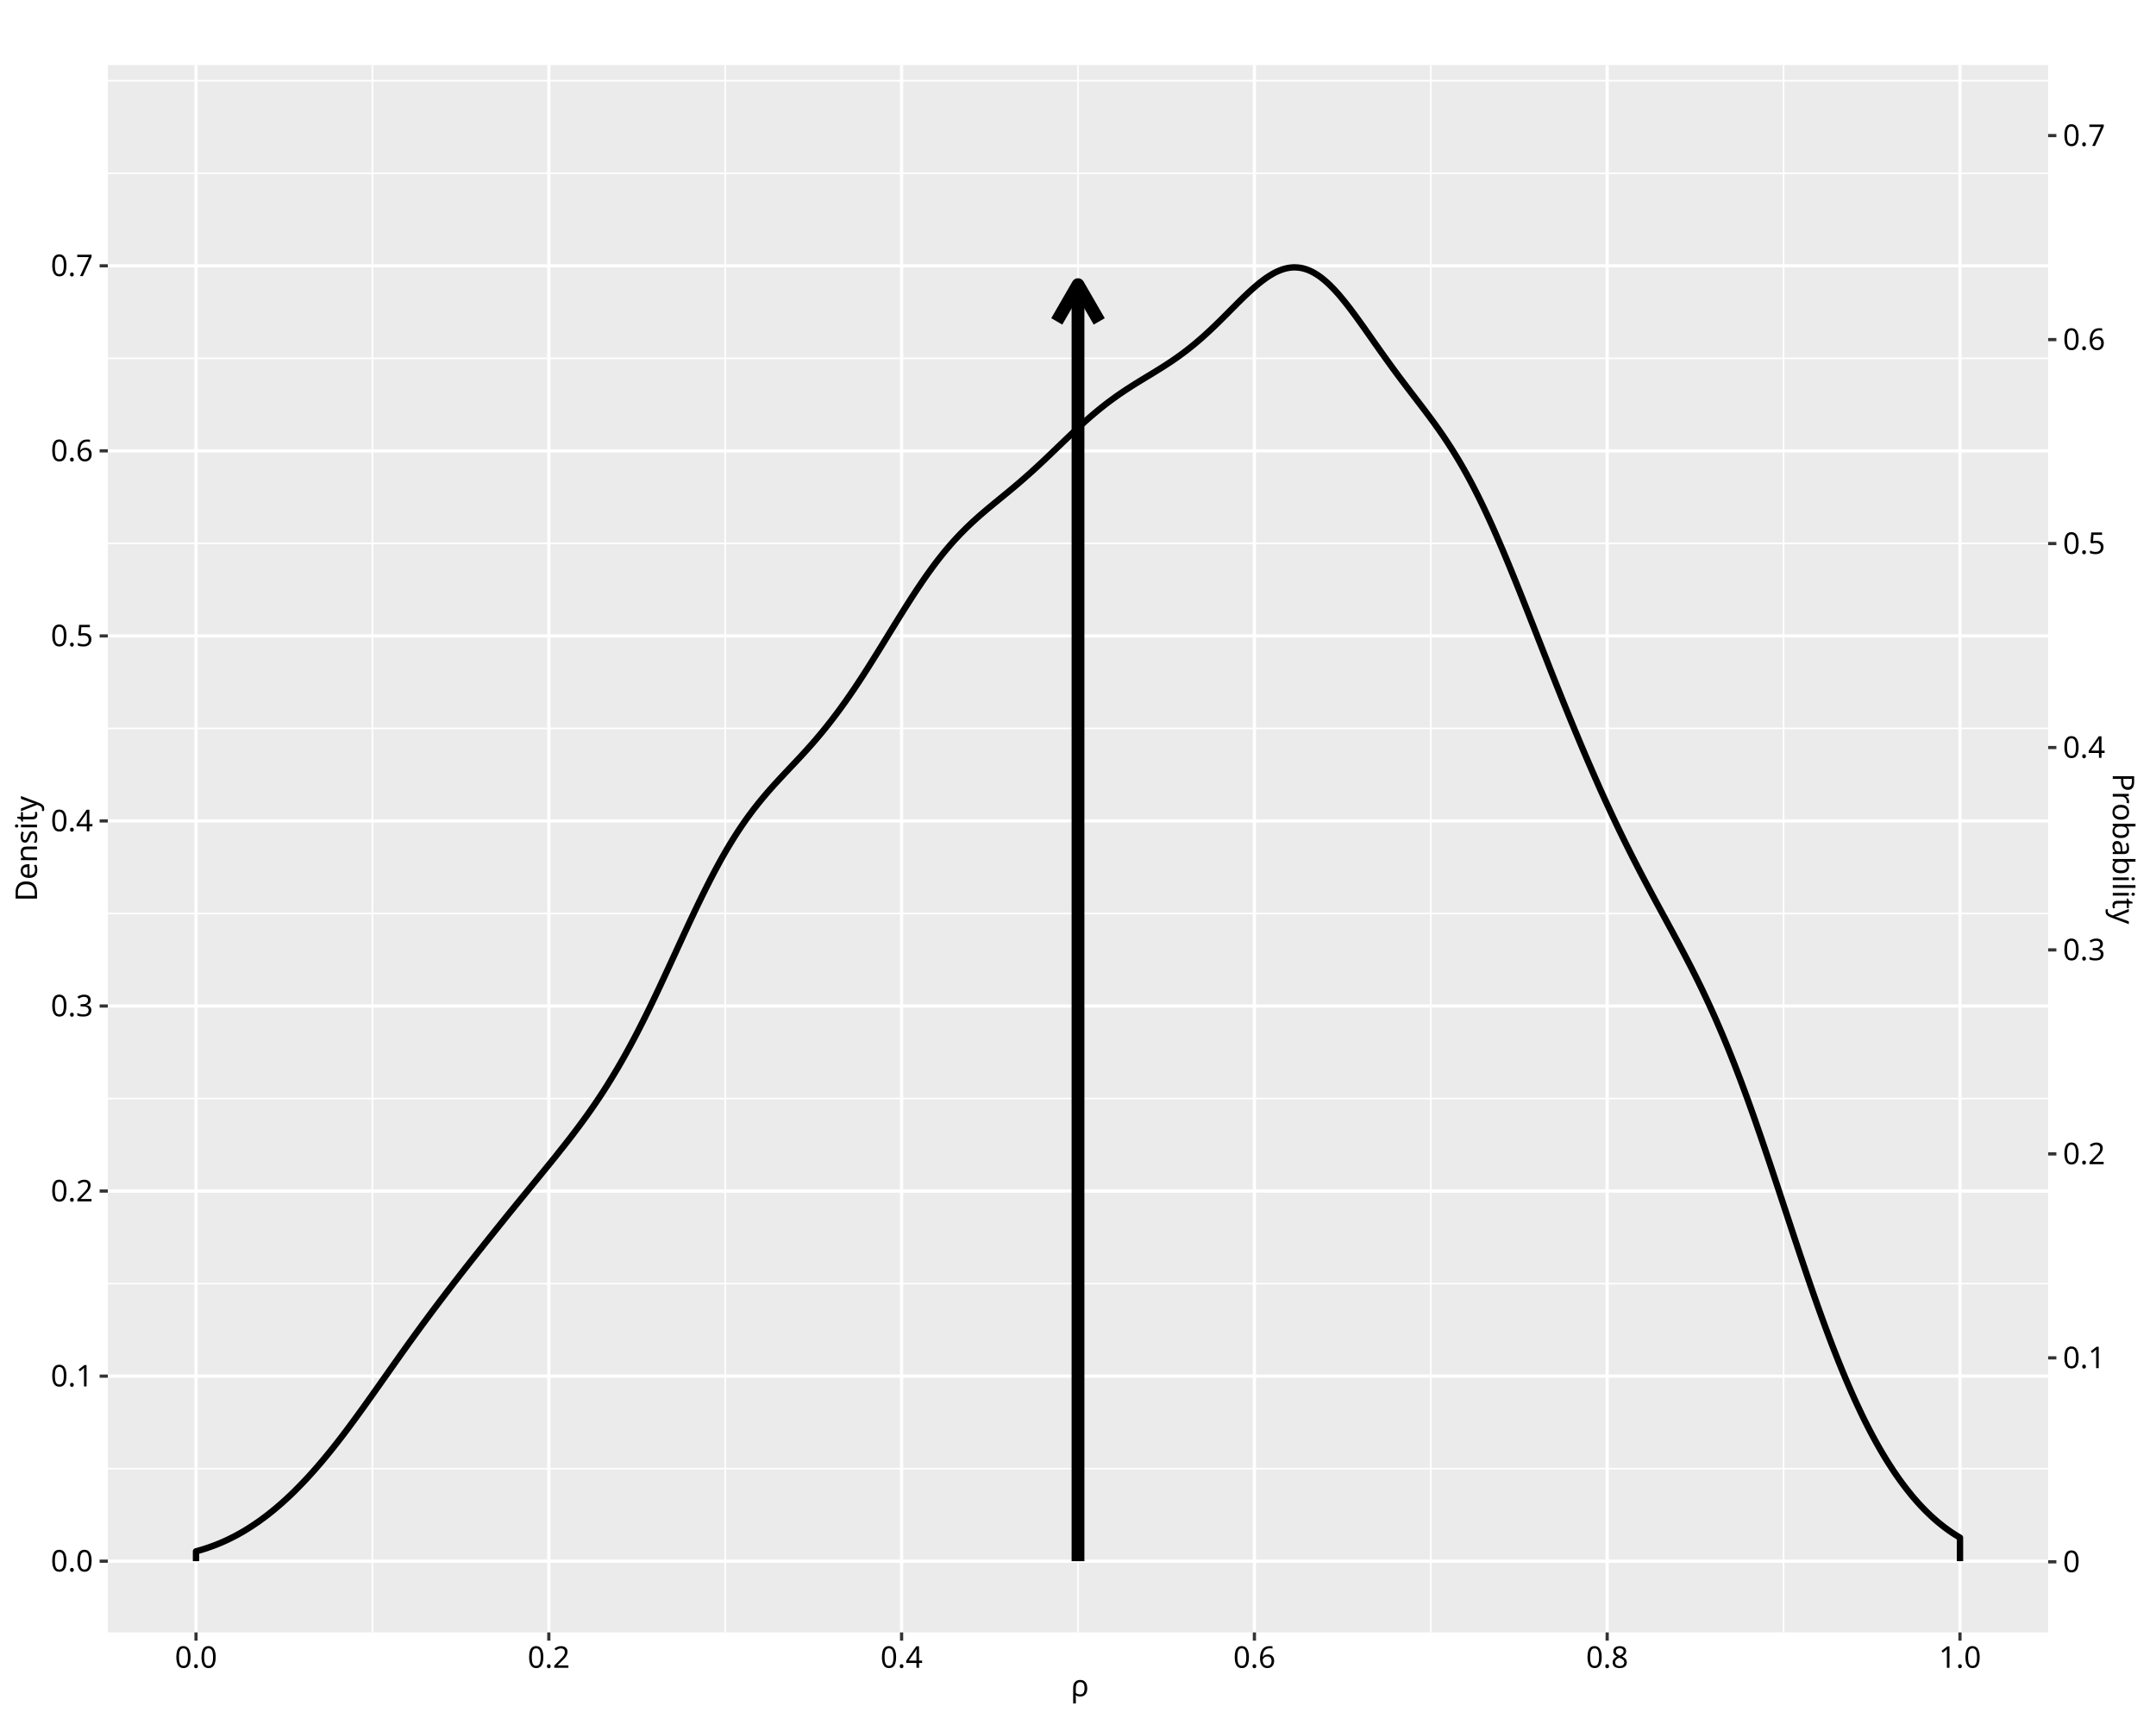
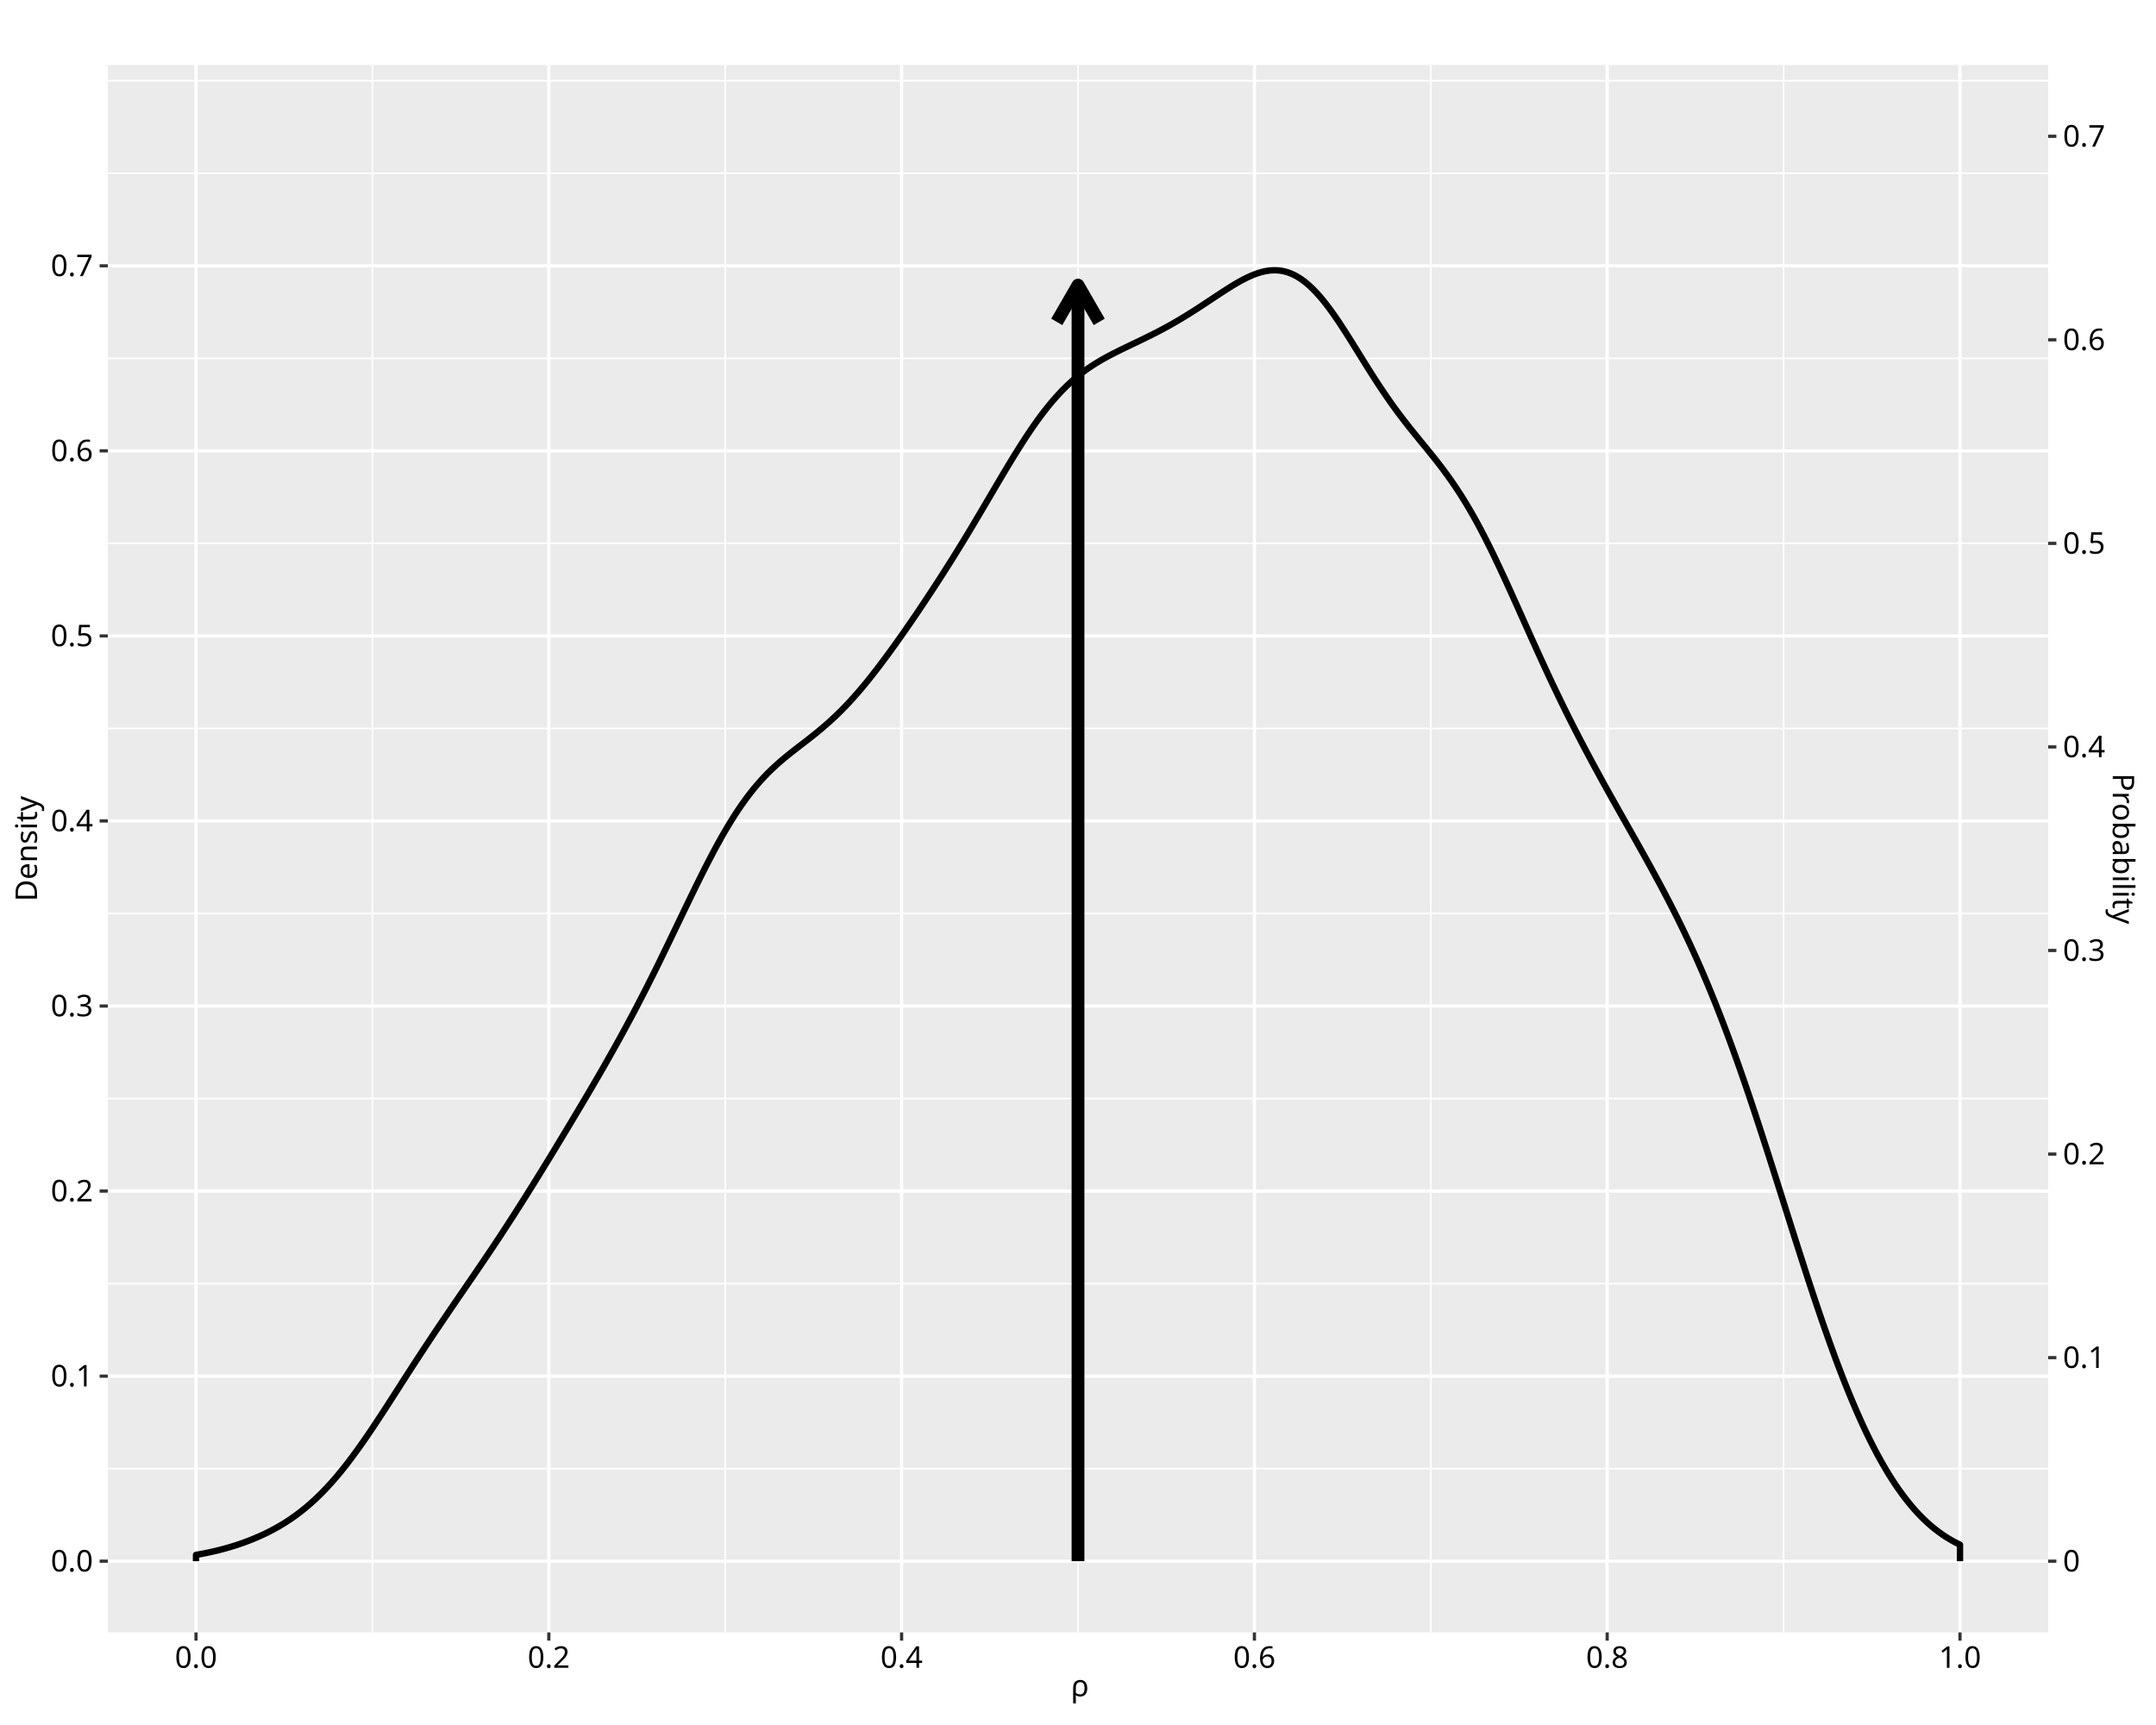
<svg xmlns="http://www.w3.org/2000/svg" class="svglite" data-engine-version="2.0" width="720.00pt" height="576.00pt" viewBox="0 0 720.00 576.00">
  <defs>
    <style type="text/css">
    .svglite line, .svglite polyline, .svglite polygon, .svglite path, .svglite rect, .svglite circle {
      fill: none;
      stroke: #000000;
      stroke-linecap: round;
      stroke-linejoin: round;
      stroke-miterlimit: 10.00;
    }
  </style>
  </defs>
  <rect width="100%" height="100%" style="stroke: none; fill: #FFFFFF;" />
  <defs>
    <clipPath id="cpMC4wMHw3MjAuMDB8MC4wMHw1NzYuMDA=">
      <rect x="0.00" y="0.00" width="720.00" height="576.00" />
    </clipPath>
  </defs>
  <g clip-path="url(#cpMC4wMHw3MjAuMDB8MC4wMHw1NzYuMDA=)">
    <rect x="0.00" y="0.00" width="720.00" height="576.00" style="stroke-width: 1.07; stroke: #FFFFFF; fill: #FFFFFF;" />
  </g>
  <defs>
    <clipPath id="cpMzYuMDF8NjgzLjk5fDIxLjcxfDU0NS4wOQ==">
      <rect x="36.01" y="21.71" width="647.98" height="523.38" />
    </clipPath>
  </defs>
  <g clip-path="url(#cpMzYuMDF8NjgzLjk5fDIxLjcxfDU0NS4wOQ==)">
    <rect x="36.01" y="21.71" width="647.98" height="523.38" style="stroke-width: 1.07; stroke: none; fill: #EBEBEB;" />
    <polyline points="36.01,490.40 683.99,490.40 " style="stroke-width: 0.53; stroke: #FFFFFF; stroke-linecap: butt;" />
    <polyline points="36.01,428.61 683.99,428.61 " style="stroke-width: 0.53; stroke: #FFFFFF; stroke-linecap: butt;" />
    <polyline points="36.01,366.82 683.99,366.82 " style="stroke-width: 0.53; stroke: #FFFFFF; stroke-linecap: butt;" />
    <polyline points="36.01,305.03 683.99,305.03 " style="stroke-width: 0.53; stroke: #FFFFFF; stroke-linecap: butt;" />
    <polyline points="36.01,243.23 683.99,243.23 " style="stroke-width: 0.53; stroke: #FFFFFF; stroke-linecap: butt;" />
    <polyline points="36.01,181.44 683.99,181.44 " style="stroke-width: 0.53; stroke: #FFFFFF; stroke-linecap: butt;" />
    <polyline points="36.01,119.65 683.99,119.65 " style="stroke-width: 0.53; stroke: #FFFFFF; stroke-linecap: butt;" />
    <polyline points="36.01,57.86 683.99,57.86 " style="stroke-width: 0.53; stroke: #FFFFFF; stroke-linecap: butt;" />
    <polyline points="36.01,26.96 683.99,26.96 " style="stroke-width: 0.53; stroke: #FFFFFF; stroke-linecap: butt;" />
    <polyline points="124.37,545.09 124.37,21.71 " style="stroke-width: 0.53; stroke: #FFFFFF; stroke-linecap: butt;" />
    <polyline points="242.19,545.09 242.19,21.71 " style="stroke-width: 0.53; stroke: #FFFFFF; stroke-linecap: butt;" />
    <polyline points="360.00,545.09 360.00,21.71 " style="stroke-width: 0.53; stroke: #FFFFFF; stroke-linecap: butt;" />
    <polyline points="477.81,545.09 477.81,21.71 " style="stroke-width: 0.53; stroke: #FFFFFF; stroke-linecap: butt;" />
    <polyline points="595.63,545.09 595.63,21.71 " style="stroke-width: 0.53; stroke: #FFFFFF; stroke-linecap: butt;" />
    <polyline points="36.01,521.30 683.99,521.30 " style="stroke-width: 1.07; stroke: #FFFFFF; stroke-linecap: butt;" />
    <polyline points="36.01,459.51 683.99,459.51 " style="stroke-width: 1.07; stroke: #FFFFFF; stroke-linecap: butt;" />
    <polyline points="36.01,397.71 683.99,397.71 " style="stroke-width: 1.07; stroke: #FFFFFF; stroke-linecap: butt;" />
    <polyline points="36.01,335.92 683.99,335.92 " style="stroke-width: 1.07; stroke: #FFFFFF; stroke-linecap: butt;" />
    <polyline points="36.01,274.13 683.99,274.13 " style="stroke-width: 1.07; stroke: #FFFFFF; stroke-linecap: butt;" />
    <polyline points="36.01,212.34 683.99,212.34 " style="stroke-width: 1.07; stroke: #FFFFFF; stroke-linecap: butt;" />
    <polyline points="36.01,150.55 683.99,150.55 " style="stroke-width: 1.07; stroke: #FFFFFF; stroke-linecap: butt;" />
    <polyline points="36.01,88.75 683.99,88.75 " style="stroke-width: 1.07; stroke: #FFFFFF; stroke-linecap: butt;" />
    <polyline points="65.46,545.09 65.46,21.71 " style="stroke-width: 1.07; stroke: #FFFFFF; stroke-linecap: butt;" />
    <polyline points="183.28,545.09 183.28,21.71 " style="stroke-width: 1.07; stroke: #FFFFFF; stroke-linecap: butt;" />
    <polyline points="301.09,545.09 301.09,21.71 " style="stroke-width: 1.07; stroke: #FFFFFF; stroke-linecap: butt;" />
    <polyline points="418.91,545.09 418.91,21.71 " style="stroke-width: 1.07; stroke: #FFFFFF; stroke-linecap: butt;" />
    <polyline points="536.72,545.09 536.72,21.71 " style="stroke-width: 1.07; stroke: #FFFFFF; stroke-linecap: butt;" />
    <polyline points="654.54,545.09 654.54,21.71 " style="stroke-width: 1.07; stroke: #FFFFFF; stroke-linecap: butt;" />
-     <polyline points="65.46,521.30 65.46,518.01 66.05,517.85 66.64,517.68 67.23,517.51 67.82,517.33 68.41,517.14 69.00,516.95 69.59,516.75 70.18,516.54 70.77,516.33 71.36,516.11 71.95,515.89 72.54,515.65 73.13,515.41 73.72,515.17 74.31,514.91 74.90,514.65 75.49,514.38 76.08,514.11 76.67,513.82 77.26,513.53 77.85,513.23 78.44,512.93 79.03,512.61 79.62,512.29 80.21,511.96 80.80,511.63 81.39,511.28 81.97,510.93 82.56,510.57 83.15,510.20 83.74,509.82 84.33,509.44 84.92,509.04 85.51,508.64 86.10,508.24 86.69,507.82 87.28,507.39 87.87,506.96 88.46,506.52 89.05,506.07 89.64,505.62 90.23,505.15 90.82,504.68 91.41,504.19 92.00,503.71 92.59,503.21 93.18,502.70 93.77,502.19 94.36,501.67 94.95,501.14 95.54,500.60 96.13,500.05 96.72,499.50 97.31,498.94 97.90,498.37 98.49,497.79 99.07,497.20 99.66,496.61 100.25,496.00 100.84,495.39 101.43,494.78 102.02,494.15 102.61,493.52 103.20,492.88 103.79,492.23 104.38,491.57 104.97,490.91 105.56,490.24 106.15,489.56 106.74,488.87 107.33,488.18 107.92,487.48 108.51,486.77 109.10,486.06 109.69,485.34 110.28,484.61 110.87,483.88 111.46,483.14 112.05,482.39 112.64,481.64 113.23,480.88 113.82,480.12 114.41,479.35 115.00,478.57 115.59,477.79 116.18,477.01 116.76,476.22 117.35,475.42 117.94,474.63 118.53,473.82 119.12,473.02 119.71,472.21 120.30,471.39 120.89,470.58 121.48,469.76 122.07,468.94 122.66,468.11 123.25,467.28 123.84,466.46 124.43,465.63 125.02,464.79 125.61,463.96 126.20,463.13 126.79,462.29 127.38,461.45 127.97,460.62 128.56,459.78 129.15,458.95 129.74,458.11 130.33,457.27 130.92,456.44 131.51,455.60 132.10,454.77 132.69,453.94 133.28,453.11 133.86,452.28 134.45,451.45 135.04,450.63 135.63,449.80 136.22,448.98 136.81,448.16 137.40,447.34 137.99,446.53 138.58,445.71 139.17,444.90 139.76,444.09 140.35,443.29 140.94,442.48 141.53,441.68 142.12,440.88 142.71,440.09 143.30,439.29 143.89,438.50 144.48,437.71 145.07,436.92 145.66,436.14 146.25,435.36 146.84,434.58 147.43,433.80 148.02,433.03 148.61,432.25 149.20,431.48 149.79,430.71 150.38,429.94 150.97,429.18 151.55,428.42 152.14,427.66 152.73,426.90 153.32,426.14 153.91,425.38 154.50,424.63 155.09,423.87 155.68,423.12 156.27,422.37 156.86,421.62 157.45,420.87 158.04,420.12 158.63,419.38 159.22,418.63 159.81,417.89 160.40,417.15 160.99,416.41 161.58,415.66 162.17,414.92 162.76,414.19 163.35,413.45 163.94,412.71 164.53,411.98 165.12,411.24 165.71,410.51 166.30,409.77 166.89,409.04 167.48,408.31 168.07,407.58 168.65,406.85 169.24,406.12 169.83,405.39 170.42,404.67 171.01,403.94 171.60,403.22 172.19,402.49 172.78,401.77 173.37,401.04 173.96,400.32 174.55,399.60 175.14,398.88 175.73,398.16 176.32,397.44 176.91,396.72 177.50,396.00 178.09,395.28 178.68,394.56 179.27,393.83 179.86,393.11 180.45,392.39 181.04,391.67 181.63,390.95 182.22,390.23 182.81,389.50 183.40,388.78 183.99,388.05 184.58,387.32 185.17,386.59 185.76,385.86 186.34,385.12 186.93,384.38 187.52,383.64 188.11,382.89 188.70,382.15 189.29,381.39 189.88,380.64 190.47,379.88 191.06,379.11 191.65,378.34 192.24,377.56 192.83,376.78 193.42,375.99 194.01,375.19 194.60,374.39 195.19,373.58 195.78,372.77 196.37,371.94 196.96,371.11 197.55,370.27 198.14,369.42 198.73,368.56 199.32,367.69 199.91,366.81 200.50,365.92 201.09,365.03 201.68,364.11 202.27,363.19 202.86,362.26 203.44,361.32 204.03,360.37 204.62,359.40 205.21,358.42 205.80,357.44 206.39,356.44 206.98,355.42 207.57,354.40 208.16,353.36 208.75,352.31 209.34,351.25 209.93,350.18 210.52,349.09 211.11,347.99 211.70,346.88 212.29,345.76 212.88,344.63 213.47,343.48 214.06,342.32 214.65,341.16 215.24,339.98 215.83,338.80 216.42,337.60 217.01,336.39 217.60,335.18 218.19,333.95 218.78,332.72 219.37,331.48 219.96,330.24 220.55,328.98 221.13,327.72 221.72,326.46 222.31,325.19 222.90,323.92 223.49,322.64 224.08,321.36 224.67,320.08 225.26,318.80 225.85,317.52 226.44,316.23 227.03,314.95 227.62,313.67 228.21,312.39 228.80,311.12 229.39,309.85 229.98,308.58 230.57,307.32 231.16,306.07 231.75,304.82 232.34,303.58 232.93,302.35 233.52,301.13 234.11,299.91 234.70,298.71 235.29,297.52 235.88,296.34 236.47,295.17 237.06,294.01 237.65,292.87 238.23,291.74 238.82,290.63 239.41,289.53 240.00,288.44 240.59,287.37 241.18,286.32 241.77,285.28 242.36,284.25 242.95,283.25 243.54,282.26 244.13,281.28 244.72,280.33 245.31,279.39 245.90,278.46 246.49,277.55 247.08,276.66 247.67,275.79 248.26,274.93 248.85,274.08 249.44,273.25 250.03,272.44 250.62,271.64 251.21,270.86 251.80,270.08 252.39,269.33 252.98,268.58 253.57,267.85 254.16,267.13 254.75,266.42 255.34,265.72 255.92,265.03 256.51,264.35 257.10,263.67 257.69,263.01 258.28,262.35 258.87,261.70 259.46,261.06 260.05,260.42 260.64,259.78 261.23,259.15 261.82,258.52 262.41,257.89 263.00,257.27 263.59,256.64 264.18,256.02 264.77,255.39 265.36,254.77 265.95,254.14 266.54,253.51 267.13,252.88 267.72,252.24 268.31,251.60 268.90,250.95 269.49,250.30 270.08,249.65 270.67,248.98 271.26,248.32 271.85,247.64 272.44,246.96 273.02,246.27 273.61,245.57 274.20,244.87 274.79,244.15 275.38,243.43 275.97,242.70 276.56,241.96 277.15,241.21 277.74,240.45 278.33,239.68 278.92,238.91 279.51,238.12 280.10,237.33 280.69,236.52 281.28,235.71 281.87,234.89 282.46,234.06 283.05,233.22 283.64,232.37 284.23,231.51 284.82,230.65 285.41,229.78 286.00,228.89 286.59,228.01 287.18,227.11 287.77,226.21 288.36,225.30 288.95,224.38 289.54,223.46 290.13,222.53 290.71,221.60 291.30,220.67 291.89,219.72 292.48,218.78 293.07,217.83 293.66,216.88 294.25,215.93 294.84,214.97 295.43,214.01 296.02,213.05 296.61,212.09 297.20,211.13 297.79,210.18 298.38,209.22 298.97,208.26 299.56,207.31 300.15,206.36 300.74,205.41 301.33,204.46 301.92,203.52 302.51,202.59 303.10,201.66 303.69,200.74 304.28,199.82 304.87,198.91 305.46,198.00 306.05,197.11 306.64,196.22 307.23,195.35 307.81,194.48 308.40,193.62 308.99,192.77 309.58,191.93 310.17,191.10 310.76,190.29 311.35,189.48 311.94,188.68 312.53,187.90 313.12,187.13 313.71,186.37 314.30,185.63 314.89,184.89 315.48,184.17 316.07,183.46 316.66,182.77 317.25,182.08 317.84,181.41 318.43,180.75 319.02,180.10 319.61,179.46 320.20,178.84 320.79,178.22 321.38,177.62 321.97,177.03 322.56,176.44 323.15,175.87 323.74,175.30 324.33,174.75 324.92,174.20 325.50,173.67 326.09,173.13 326.68,172.61 327.27,172.09 327.86,171.58 328.45,171.07 329.04,170.57 329.63,170.07 330.22,169.58 330.81,169.09 331.40,168.60 331.99,168.11 332.58,167.63 333.17,167.15 333.76,166.66 334.35,166.18 334.94,165.70 335.53,165.21 336.12,164.73 336.71,164.24 337.30,163.75 337.89,163.26 338.48,162.77 339.07,162.27 339.66,161.77 340.25,161.27 340.84,160.76 341.43,160.25 342.02,159.74 342.60,159.22 343.19,158.70 343.78,158.18 344.37,157.65 344.96,157.11 345.55,156.58 346.14,156.04 346.73,155.49 347.32,154.94 347.91,154.39 348.50,153.84 349.09,153.28 349.68,152.72 350.27,152.16 350.86,151.60 351.45,151.03 352.04,150.47 352.63,149.90 353.22,149.33 353.81,148.76 354.40,148.19 354.99,147.63 355.58,147.06 356.17,146.50 356.76,145.93 357.35,145.37 357.94,144.81 358.53,144.26 359.12,143.70 359.71,143.15 360.29,142.61 360.88,142.07 361.47,141.53 362.06,141.00 362.65,140.47 363.24,139.95 363.83,139.43 364.42,138.92 365.01,138.42 365.60,137.92 366.19,137.42 366.78,136.94 367.37,136.46 367.96,135.99 368.55,135.52 369.14,135.06 369.73,134.61 370.32,134.16 370.91,133.72 371.50,133.29 372.09,132.86 372.68,132.44 373.27,132.02 373.86,131.61 374.45,131.21 375.04,130.81 375.63,130.42 376.22,130.03 376.81,129.65 377.40,129.27 377.98,128.89 378.57,128.52 379.16,128.15 379.75,127.78 380.34,127.42 380.93,127.06 381.52,126.70 382.11,126.34 382.70,125.98 383.29,125.62 383.88,125.27 384.47,124.91 385.06,124.55 385.65,124.19 386.24,123.82 386.83,123.46 387.42,123.09 388.01,122.72 388.60,122.35 389.19,121.97 389.78,121.59 390.37,121.20 390.96,120.81 391.55,120.41 392.14,120.01 392.73,119.60 393.32,119.18 393.91,118.76 394.50,118.33 395.08,117.90 395.67,117.46 396.26,117.01 396.85,116.55 397.44,116.08 398.03,115.61 398.62,115.13 399.21,114.64 399.80,114.14 400.39,113.64 400.98,113.12 401.57,112.61 402.16,112.08 402.75,111.54 403.34,111.00 403.93,110.45 404.52,109.90 405.11,109.34 405.70,108.78 406.29,108.20 406.88,107.63 407.47,107.05 408.06,106.47 408.65,105.88 409.24,105.29 409.83,104.70 410.42,104.10 411.01,103.51 411.60,102.92 412.19,102.33 412.77,101.74 413.36,101.15 413.95,100.56 414.54,99.98 415.13,99.41 415.72,98.84 416.31,98.28 416.90,97.72 417.49,97.18 418.08,96.64 418.67,96.12 419.26,95.61 419.85,95.11 420.44,94.62 421.03,94.15 421.62,93.70 422.21,93.26 422.80,92.84 423.39,92.44 423.98,92.06 424.57,91.70 425.16,91.36 425.75,91.04 426.34,90.75 426.93,90.49 427.52,90.24 428.11,90.03 428.70,89.83 429.29,89.67 429.87,89.53 430.46,89.43 431.05,89.35 431.64,89.29 432.23,89.27 432.82,89.29 433.41,89.33 434.00,89.40 434.59,89.49 435.18,89.62 435.77,89.79 436.36,89.98 436.95,90.20 437.54,90.45 438.13,90.74 438.72,91.05 439.31,91.40 439.90,91.77 440.49,92.16 441.08,92.59 441.67,93.05 442.26,93.53 442.85,94.04 443.44,94.57 444.03,95.12 444.62,95.71 445.21,96.31 445.80,96.94 446.39,97.58 446.98,98.24 447.56,98.93 448.15,99.63 448.74,100.35 449.33,101.08 449.92,101.83 450.51,102.59 451.10,103.37 451.69,104.15 452.28,104.95 452.87,105.75 453.46,106.56 454.05,107.38 454.64,108.20 455.23,109.03 455.82,109.86 456.41,110.70 457.00,111.54 457.59,112.38 458.18,113.22 458.77,114.06 459.36,114.90 459.95,115.73 460.54,116.57 461.13,117.40 461.72,118.23 462.31,119.06 462.90,119.88 463.49,120.70 464.08,121.51 464.66,122.32 465.25,123.13 465.84,123.93 466.43,124.73 467.02,125.52 467.61,126.31 468.20,127.09 468.79,127.87 469.38,128.65 469.97,129.43 470.56,130.20 471.15,130.97 471.74,131.74 472.33,132.51 472.92,133.28 473.51,134.05 474.10,134.82 474.69,135.59 475.28,136.37 475.87,137.15 476.46,137.93 477.05,138.72 477.64,139.51 478.23,140.31 478.82,141.12 479.41,141.93 480.00,142.76 480.59,143.59 481.18,144.44 481.77,145.29 482.35,146.16 482.94,147.04 483.53,147.93 484.12,148.84 484.71,149.76 485.30,150.69 485.89,151.64 486.48,152.61 487.07,153.59 487.66,154.59 488.25,155.60 488.84,156.63 489.43,157.69 490.02,158.75 490.61,159.84 491.20,160.94 491.79,162.06 492.38,163.20 492.97,164.36 493.56,165.53 494.15,166.72 494.74,167.93 495.33,169.15 495.92,170.40 496.51,171.66 497.10,172.93 497.69,174.22 498.28,175.52 498.87,176.85 499.45,178.18 500.04,179.53 500.63,180.89 501.22,182.27 501.81,183.65 502.40,185.05 502.99,186.46 503.58,187.88 504.17,189.31 504.76,190.75 505.35,192.20 505.94,193.65 506.53,195.12 507.12,196.59 507.71,198.06 508.30,199.54 508.89,201.03 509.48,202.52 510.07,204.01 510.66,205.51 511.25,207.01 511.84,208.51 512.43,210.01 513.02,211.51 513.61,213.02 514.20,214.52 514.79,216.02 515.38,217.53 515.97,219.03 516.56,220.52 517.14,222.02 517.73,223.51 518.32,225.00 518.91,226.49 519.50,227.98 520.09,229.45 520.68,230.93 521.27,232.40 521.86,233.87 522.45,235.33 523.04,236.78 523.63,238.23 524.22,239.68 524.81,241.12 525.40,242.55 525.99,243.97 526.58,245.39 527.17,246.80 527.76,248.21 528.35,249.61 528.94,251.00 529.53,252.38 530.12,253.76 530.71,255.13 531.30,256.49 531.89,257.84 532.48,259.19 533.07,260.53 533.66,261.86 534.24,263.18 534.83,264.49 535.42,265.80 536.01,267.09 536.60,268.38 537.19,269.66 537.78,270.93 538.37,272.19 538.96,273.45 539.55,274.69 540.14,275.93 540.73,277.16 541.32,278.38 541.91,279.59 542.50,280.79 543.09,281.99 543.68,283.17 544.27,284.35 544.86,285.52 545.45,286.69 546.04,287.84 546.63,288.99 547.22,290.13 547.81,291.27 548.40,292.40 548.99,293.52 549.58,294.64 550.17,295.75 550.76,296.86 551.35,297.96 551.93,299.06 552.52,300.16 553.11,301.25 553.70,302.34 554.29,303.43 554.88,304.51 555.47,305.60 556.06,306.68 556.65,307.77 557.24,308.86 557.83,309.94 558.42,311.03 559.01,312.13 559.60,313.22 560.19,314.32 560.78,315.42 561.37,316.53 561.96,317.65 562.55,318.77 563.14,319.90 563.73,321.03 564.32,322.18 564.91,323.33 565.50,324.50 566.09,325.67 566.68,326.86 567.27,328.05 567.86,329.26 568.45,330.48 569.03,331.72 569.62,332.96 570.21,334.22 570.80,335.50 571.39,336.79 571.98,338.09 572.57,339.41 573.16,340.74 573.75,342.10 574.34,343.46 574.93,344.85 575.52,346.24 576.11,347.66 576.70,349.09 577.29,350.54 577.88,352.01 578.47,353.49 579.06,354.99 579.65,356.50 580.24,358.03 580.83,359.58 581.42,361.14 582.01,362.72 582.60,364.31 583.19,365.92 583.78,367.54 584.37,369.18 584.96,370.83 585.55,372.49 586.14,374.17 586.72,375.86 587.31,377.55 587.90,379.26 588.49,380.98 589.08,382.71 589.67,384.45 590.26,386.20 590.85,387.95 591.44,389.71 592.03,391.48 592.62,393.25 593.21,395.03 593.80,396.81 594.39,398.59 594.98,400.38 595.57,402.17 596.16,403.95 596.75,405.74 597.34,407.53 597.93,409.31 598.52,411.10 599.11,412.88 599.70,414.65 600.29,416.42 600.88,418.19 601.47,419.95 602.06,421.70 602.65,423.44 603.24,425.18 603.82,426.90 604.41,428.62 605.00,430.32 605.59,432.02 606.18,433.70 606.77,435.37 607.36,437.03 607.95,438.67 608.54,440.30 609.13,441.92 609.72,443.51 610.31,445.10 610.90,446.67 611.49,448.22 612.08,449.76 612.67,451.27 613.26,452.77 613.85,454.26 614.44,455.72 615.03,457.17 615.62,458.60 616.21,460.01 616.80,461.40 617.39,462.77 617.98,464.13 618.57,465.46 619.16,466.78 619.75,468.07 620.34,469.35 620.93,470.61 621.51,471.84 622.10,473.06 622.69,474.26 623.28,475.44 623.87,476.60 624.46,477.74 625.05,478.86 625.64,479.96 626.23,481.04 626.82,482.10 627.41,483.15 628.00,484.17 628.59,485.18 629.18,486.17 629.77,487.14 630.36,488.09 630.95,489.02 631.54,489.93 632.13,490.83 632.72,491.71 633.31,492.58 633.90,493.42 634.49,494.25 635.08,495.06 635.67,495.85 636.26,496.63 636.85,497.39 637.44,498.13 638.03,498.86 638.61,499.58 639.20,500.27 639.79,500.95 640.38,501.62 640.97,502.27 641.56,502.91 642.15,503.53 642.74,504.13 643.33,504.72 643.92,505.30 644.51,505.86 645.10,506.41 645.69,506.95 646.28,507.47 646.87,507.98 647.46,508.47 648.05,508.95 648.64,509.42 649.23,509.88 649.82,510.32 650.41,510.75 651.00,511.17 651.59,511.58 652.18,511.97 652.77,512.35 653.36,512.72 653.95,513.08 654.54,513.43 654.54,521.30 " style="stroke-width: 2.13; stroke-linecap: butt;" />
-     <line x1="360.00" y1="521.30" x2="360.00" y2="95.05" style="stroke-width: 4.27; stroke-linecap: butt;" />
-     <polyline points="367.09,107.32 360.00,95.05 352.91,107.32 " style="stroke-width: 4.27; stroke-linecap: butt;" />
+     <polyline points="65.46,521.30 65.46,519.19 66.05,519.09 66.64,518.99 67.23,518.88 67.82,518.77 68.41,518.65 69.00,518.53 69.59,518.41 70.18,518.28 70.77,518.15 71.36,518.02 71.95,517.88 72.54,517.74 73.13,517.59 73.72,517.44 74.31,517.29 74.90,517.13 75.49,516.97 76.08,516.80 76.67,516.63 77.26,516.45 77.85,516.27 78.44,516.09 79.03,515.90 79.62,515.70 80.21,515.50 80.80,515.30 81.39,515.09 81.97,514.87 82.56,514.65 83.15,514.43 83.74,514.20 84.33,513.96 84.92,513.72 85.51,513.47 86.10,513.21 86.69,512.96 87.28,512.69 87.87,512.42 88.46,512.14 89.05,511.85 89.64,511.56 90.23,511.26 90.82,510.95 91.41,510.64 92.00,510.31 92.59,509.99 93.18,509.65 93.77,509.30 94.36,508.95 94.95,508.58 95.54,508.21 96.13,507.83 96.72,507.44 97.31,507.04 97.90,506.63 98.49,506.21 99.07,505.78 99.66,505.34 100.25,504.89 100.84,504.43 101.43,503.96 102.02,503.48 102.61,502.98 103.20,502.48 103.79,501.96 104.38,501.43 104.97,500.90 105.56,500.34 106.15,499.78 106.74,499.21 107.33,498.62 107.92,498.02 108.51,497.41 109.10,496.79 109.69,496.15 110.28,495.50 110.87,494.85 111.46,494.18 112.05,493.49 112.64,492.80 113.23,492.09 113.82,491.38 114.41,490.65 115.00,489.91 115.59,489.16 116.18,488.40 116.76,487.63 117.35,486.85 117.94,486.05 118.53,485.25 119.12,484.44 119.71,483.63 120.30,482.80 120.89,481.96 121.48,481.12 122.07,480.27 122.66,479.41 123.25,478.55 123.84,477.68 124.43,476.80 125.02,475.92 125.61,475.03 126.20,474.14 126.79,473.24 127.38,472.34 127.97,471.44 128.56,470.53 129.15,469.62 129.74,468.71 130.33,467.79 130.92,466.88 131.51,465.96 132.10,465.04 132.69,464.13 133.28,463.21 133.86,462.29 134.45,461.37 135.04,460.45 135.63,459.54 136.22,458.62 136.81,457.71 137.40,456.79 137.99,455.88 138.58,454.97 139.17,454.07 139.76,453.16 140.35,452.26 140.94,451.36 141.53,450.46 142.12,449.57 142.71,448.67 143.30,447.78 143.89,446.89 144.48,446.01 145.07,445.12 145.66,444.24 146.25,443.37 146.84,442.49 147.43,441.62 148.02,440.74 148.61,439.87 149.20,439.01 149.79,438.14 150.38,437.27 150.97,436.41 151.55,435.55 152.14,434.69 152.73,433.83 153.32,432.97 153.91,432.11 154.50,431.25 155.09,430.39 155.68,429.53 156.27,428.67 156.86,427.81 157.45,426.95 158.04,426.09 158.63,425.22 159.22,424.36 159.81,423.49 160.40,422.63 160.99,421.76 161.58,420.89 162.17,420.01 162.76,419.14 163.35,418.26 163.94,417.38 164.53,416.50 165.12,415.62 165.71,414.73 166.30,413.84 166.89,412.95 167.48,412.05 168.07,411.15 168.65,410.25 169.24,409.34 169.83,408.44 170.42,407.53 171.01,406.61 171.60,405.70 172.19,404.78 172.78,403.85 173.37,402.93 173.96,402.00 174.55,401.07 175.14,400.14 175.73,399.20 176.32,398.26 176.91,397.32 177.50,396.37 178.09,395.43 178.68,394.48 179.27,393.53 179.86,392.57 180.45,391.62 181.04,390.66 181.63,389.70 182.22,388.74 182.81,387.78 183.40,386.81 183.99,385.85 184.58,384.88 185.17,383.91 185.76,382.94 186.34,381.97 186.93,380.99 187.52,380.02 188.11,379.04 188.70,378.07 189.29,377.09 189.88,376.11 190.47,375.12 191.06,374.14 191.65,373.16 192.24,372.17 192.83,371.18 193.42,370.19 194.01,369.20 194.60,368.21 195.19,367.21 195.78,366.22 196.37,365.22 196.96,364.21 197.55,363.21 198.14,362.20 198.73,361.19 199.32,360.18 199.91,359.17 200.50,358.15 201.09,357.12 201.68,356.10 202.27,355.07 202.86,354.03 203.44,352.99 204.03,351.95 204.62,350.90 205.21,349.85 205.80,348.80 206.39,347.73 206.98,346.67 207.57,345.59 208.16,344.52 208.75,343.43 209.34,342.34 209.93,341.24 210.52,340.14 211.11,339.04 211.70,337.92 212.29,336.80 212.88,335.67 213.47,334.54 214.06,333.40 214.65,332.26 215.24,331.10 215.83,329.95 216.42,328.78 217.01,327.61 217.60,326.44 218.19,325.26 218.78,324.07 219.37,322.88 219.96,321.68 220.55,320.48 221.13,319.27 221.72,318.06 222.31,316.85 222.90,315.63 223.49,314.41 224.08,313.19 224.67,311.96 225.26,310.74 225.85,309.51 226.44,308.28 227.03,307.05 227.62,305.82 228.21,304.60 228.80,303.37 229.39,302.15 229.98,300.93 230.57,299.71 231.16,298.50 231.75,297.29 232.34,296.08 232.93,294.89 233.52,293.70 234.11,292.51 234.70,291.34 235.29,290.17 235.88,289.01 236.47,287.87 237.06,286.73 237.65,285.61 238.23,284.49 238.82,283.39 239.41,282.31 240.00,281.24 240.59,280.18 241.18,279.13 241.77,278.10 242.36,277.09 242.95,276.10 243.54,275.12 244.13,274.16 244.72,273.21 245.31,272.28 245.90,271.37 246.49,270.48 247.08,269.61 247.67,268.75 248.26,267.92 248.85,267.10 249.44,266.30 250.03,265.52 250.62,264.75 251.21,264.01 251.80,263.28 252.39,262.57 252.98,261.88 253.57,261.20 254.16,260.54 254.75,259.90 255.34,259.27 255.92,258.66 256.51,258.06 257.10,257.48 257.69,256.91 258.28,256.35 258.87,255.81 259.46,255.27 260.05,254.75 260.64,254.24 261.23,253.73 261.82,253.24 262.41,252.75 263.00,252.27 263.59,251.79 264.18,251.32 264.77,250.86 265.36,250.40 265.95,249.94 266.54,249.48 267.13,249.03 267.72,248.57 268.31,248.12 268.90,247.67 269.49,247.21 270.08,246.75 270.67,246.29 271.26,245.82 271.85,245.35 272.44,244.88 273.02,244.40 273.61,243.91 274.20,243.42 274.79,242.93 275.38,242.42 275.97,241.91 276.56,241.38 277.15,240.86 277.74,240.32 278.33,239.77 278.92,239.22 279.51,238.65 280.10,238.08 280.69,237.50 281.28,236.90 281.87,236.30 282.46,235.69 283.05,235.07 283.64,234.44 284.23,233.80 284.82,233.14 285.41,232.48 286.00,231.82 286.59,231.14 287.18,230.45 287.77,229.76 288.36,229.05 288.95,228.34 289.54,227.62 290.13,226.89 290.71,226.15 291.30,225.41 291.89,224.65 292.48,223.90 293.07,223.13 293.66,222.36 294.25,221.58 294.84,220.79 295.43,220.00 296.02,219.21 296.61,218.41 297.20,217.60 297.79,216.79 298.38,215.97 298.97,215.15 299.56,214.32 300.15,213.49 300.74,212.66 301.33,211.82 301.92,210.98 302.51,210.13 303.10,209.28 303.69,208.43 304.28,207.57 304.87,206.71 305.46,205.85 306.05,204.98 306.64,204.11 307.23,203.23 307.81,202.36 308.40,201.48 308.99,200.59 309.58,199.70 310.17,198.81 310.76,197.92 311.35,197.02 311.94,196.12 312.53,195.22 313.12,194.31 313.71,193.40 314.30,192.48 314.89,191.56 315.48,190.64 316.07,189.71 316.66,188.78 317.25,187.85 317.84,186.91 318.43,185.97 319.02,185.02 319.61,184.07 320.20,183.11 320.79,182.15 321.38,181.19 321.97,180.22 322.56,179.25 323.15,178.28 323.74,177.30 324.33,176.32 324.92,175.33 325.50,174.35 326.09,173.36 326.68,172.36 327.27,171.37 327.86,170.37 328.45,169.37 329.04,168.37 329.63,167.37 330.22,166.36 330.81,165.36 331.40,164.36 331.99,163.35 332.58,162.35 333.17,161.35 333.76,160.35 334.35,159.36 334.94,158.36 335.53,157.38 336.12,156.39 336.71,155.41 337.30,154.44 337.89,153.47 338.48,152.50 339.07,151.55 339.66,150.60 340.25,149.66 340.84,148.73 341.43,147.81 342.02,146.89 342.60,145.99 343.19,145.10 343.78,144.22 344.37,143.35 344.96,142.49 345.55,141.65 346.14,140.82 346.73,140.00 347.32,139.20 347.91,138.41 348.50,137.64 349.09,136.88 349.68,136.13 350.27,135.40 350.86,134.68 351.45,133.98 352.04,133.30 352.63,132.63 353.22,131.98 353.81,131.34 354.40,130.72 354.99,130.11 355.58,129.52 356.17,128.94 356.76,128.38 357.35,127.83 357.94,127.30 358.53,126.78 359.12,126.28 359.71,125.78 360.29,125.31 360.88,124.84 361.47,124.39 362.06,123.95 362.65,123.52 363.24,123.10 363.83,122.70 364.42,122.30 365.01,121.92 365.60,121.54 366.19,121.17 366.78,120.82 367.37,120.47 367.96,120.12 368.55,119.79 369.14,119.46 369.73,119.14 370.32,118.82 370.91,118.51 371.50,118.20 372.09,117.90 372.68,117.60 373.27,117.31 373.86,117.01 374.45,116.72 375.04,116.44 375.63,116.15 376.22,115.87 376.81,115.59 377.40,115.30 377.98,115.02 378.57,114.74 379.16,114.46 379.75,114.18 380.34,113.90 380.93,113.61 381.52,113.33 382.11,113.04 382.70,112.75 383.29,112.46 383.88,112.17 384.47,111.88 385.06,111.58 385.65,111.28 386.24,110.98 386.83,110.67 387.42,110.36 388.01,110.05 388.60,109.73 389.19,109.41 389.78,109.09 390.37,108.77 390.96,108.44 391.55,108.10 392.14,107.76 392.73,107.42 393.32,107.08 393.91,106.73 394.50,106.38 395.08,106.02 395.67,105.67 396.26,105.30 396.85,104.94 397.44,104.57 398.03,104.20 398.62,103.82 399.21,103.45 399.80,103.07 400.39,102.68 400.98,102.30 401.57,101.91 402.16,101.52 402.75,101.13 403.34,100.74 403.93,100.35 404.52,99.96 405.11,99.57 405.70,99.18 406.29,98.79 406.88,98.40 407.47,98.01 408.06,97.62 408.65,97.24 409.24,96.86 409.83,96.48 410.42,96.11 411.01,95.74 411.60,95.38 412.19,95.02 412.77,94.68 413.36,94.34 413.95,94.00 414.54,93.68 415.13,93.36 415.72,93.06 416.31,92.77 416.90,92.49 417.49,92.22 418.08,91.96 418.67,91.72 419.26,91.50 419.85,91.29 420.44,91.09 421.03,90.92 421.62,90.76 422.21,90.63 422.80,90.51 423.39,90.41 423.98,90.33 424.57,90.28 425.16,90.25 425.75,90.24 426.34,90.26 426.93,90.30 427.52,90.36 428.11,90.46 428.70,90.57 429.29,90.72 429.87,90.88 430.46,91.09 431.05,91.31 431.64,91.57 432.23,91.85 432.82,92.15 433.41,92.49 434.00,92.86 434.59,93.25 435.18,93.68 435.77,94.12 436.36,94.60 436.95,95.11 437.54,95.64 438.13,96.20 438.72,96.78 439.31,97.39 439.90,98.03 440.49,98.69 441.08,99.37 441.67,100.07 442.26,100.80 442.85,101.55 443.44,102.32 444.03,103.11 444.62,103.92 445.21,104.74 445.80,105.59 446.39,106.44 446.98,107.31 447.56,108.19 448.15,109.09 448.74,110.00 449.33,110.91 449.92,111.84 450.51,112.77 451.10,113.71 451.69,114.65 452.28,115.60 452.87,116.54 453.46,117.49 454.05,118.45 454.64,119.40 455.23,120.35 455.82,121.29 456.41,122.24 457.00,123.18 457.59,124.11 458.18,125.04 458.77,125.96 459.36,126.88 459.95,127.79 460.54,128.69 461.13,129.58 461.72,130.46 462.31,131.33 462.90,132.20 463.49,133.05 464.08,133.89 464.66,134.73 465.25,135.55 465.84,136.36 466.43,137.17 467.02,137.96 467.61,138.75 468.20,139.52 468.79,140.29 469.38,141.05 469.97,141.81 470.56,142.55 471.15,143.30 471.74,144.03 472.33,144.76 472.92,145.49 473.51,146.21 474.10,146.94 474.69,147.66 475.28,148.38 475.87,149.10 476.46,149.82 477.05,150.55 477.64,151.27 478.23,152.01 478.82,152.74 479.41,153.49 480.00,154.24 480.59,155.00 481.18,155.76 481.77,156.54 482.35,157.33 482.94,158.13 483.53,158.94 484.12,159.77 484.71,160.60 485.30,161.46 485.89,162.32 486.48,163.20 487.07,164.10 487.66,165.01 488.25,165.94 488.84,166.89 489.43,167.85 490.02,168.83 490.61,169.83 491.20,170.84 491.79,171.87 492.38,172.92 492.97,173.98 493.56,175.06 494.15,176.16 494.74,177.28 495.33,178.41 495.92,179.55 496.51,180.71 497.10,181.89 497.69,183.07 498.28,184.28 498.87,185.49 499.45,186.71 500.04,187.95 500.63,189.20 501.22,190.46 501.81,191.73 502.40,193.00 502.99,194.28 503.58,195.58 504.17,196.87 504.76,198.17 505.35,199.48 505.94,200.79 506.53,202.10 507.12,203.42 507.71,204.74 508.30,206.05 508.89,207.37 509.48,208.69 510.07,210.01 510.66,211.32 511.25,212.64 511.84,213.95 512.43,215.25 513.02,216.55 513.61,217.85 514.20,219.15 514.79,220.44 515.38,221.72 515.97,223.00 516.56,224.27 517.14,225.53 517.73,226.79 518.32,228.04 518.91,229.28 519.50,230.52 520.09,231.75 520.68,232.97 521.27,234.19 521.86,235.40 522.45,236.60 523.04,237.79 523.63,238.97 524.22,240.15 524.81,241.32 525.40,242.49 525.99,243.64 526.58,244.79 527.17,245.94 527.76,247.07 528.35,248.20 528.94,249.33 529.53,250.45 530.12,251.56 530.71,252.66 531.30,253.77 531.89,254.86 532.48,255.95 533.07,257.04 533.66,258.12 534.24,259.20 534.83,260.27 535.42,261.34 536.01,262.41 536.60,263.47 537.19,264.53 537.78,265.59 538.37,266.64 538.96,267.69 539.55,268.74 540.14,269.79 540.73,270.84 541.32,271.88 541.91,272.93 542.50,273.97 543.09,275.01 543.68,276.06 544.27,277.10 544.86,278.14 545.45,279.19 546.04,280.23 546.63,281.28 547.22,282.33 547.81,283.38 548.40,284.44 548.99,285.49 549.58,286.55 550.17,287.61 550.76,288.68 551.35,289.75 551.93,290.83 552.52,291.91 553.11,293.00 553.70,294.09 554.29,295.18 554.88,296.29 555.47,297.40 556.06,298.52 556.65,299.65 557.24,300.78 557.83,301.93 558.42,303.08 559.01,304.24 559.60,305.41 560.19,306.60 560.78,307.79 561.37,308.99 561.96,310.21 562.55,311.43 563.14,312.67 563.73,313.92 564.32,315.18 564.91,316.46 565.50,317.75 566.09,319.05 566.68,320.36 567.27,321.69 567.86,323.04 568.45,324.39 569.03,325.76 569.62,327.15 570.21,328.55 570.80,329.97 571.39,331.40 571.98,332.85 572.57,334.31 573.16,335.79 573.75,337.28 574.34,338.79 574.93,340.31 575.52,341.84 576.11,343.40 576.70,344.97 577.29,346.55 577.88,348.15 578.47,349.76 579.06,351.39 579.65,353.03 580.24,354.68 580.83,356.35 581.42,358.03 582.01,359.72 582.60,361.43 583.19,363.15 583.78,364.88 584.37,366.63 584.96,368.38 585.55,370.15 586.14,371.92 586.72,373.71 587.31,375.50 587.90,377.31 588.49,379.12 589.08,380.94 589.67,382.77 590.26,384.60 590.85,386.44 591.44,388.29 592.03,390.14 592.62,391.99 593.21,393.85 593.80,395.71 594.39,397.58 594.98,399.44 595.57,401.31 596.16,403.17 596.75,405.04 597.34,406.90 597.93,408.77 598.52,410.63 599.11,412.49 599.70,414.34 600.29,416.19 600.88,418.03 601.47,419.87 602.06,421.70 602.65,423.53 603.24,425.34 603.82,427.15 604.41,428.94 605.00,430.73 605.59,432.51 606.18,434.28 606.77,436.03 607.36,437.77 607.95,439.50 608.54,441.22 609.13,442.92 609.72,444.60 610.31,446.27 610.90,447.93 611.49,449.57 612.08,451.19 612.67,452.80 613.26,454.39 613.85,455.96 614.44,457.51 615.03,459.04 615.62,460.56 616.21,462.05 616.80,463.53 617.39,464.98 617.98,466.42 618.57,467.83 619.16,469.22 619.75,470.60 620.34,471.95 620.93,473.28 621.51,474.59 622.10,475.88 622.69,477.14 623.28,478.39 623.87,479.61 624.46,480.81 625.05,481.99 625.64,483.15 626.23,484.28 626.82,485.40 627.41,486.49 628.00,487.56 628.59,488.60 629.18,489.63 629.77,490.64 630.36,491.62 630.95,492.58 631.54,493.52 632.13,494.44 632.72,495.34 633.31,496.22 633.90,497.07 634.49,497.90 635.08,498.72 635.67,499.52 636.26,500.29 636.85,501.05 637.44,501.78 638.03,502.50 638.61,503.20 639.20,503.88 639.79,504.54 640.38,505.18 640.97,505.80 641.56,506.41 642.15,507.00 642.74,507.57 643.33,508.12 643.92,508.66 644.51,509.18 645.10,509.69 645.69,510.17 646.28,510.65 646.87,511.10 647.46,511.55 648.05,511.97 648.64,512.39 649.23,512.79 649.82,513.17 650.41,513.54 651.00,513.90 651.59,514.25 652.18,514.58 652.77,514.90 653.36,515.21 653.95,515.50 654.54,515.79 654.54,521.30 " style="stroke-width: 2.13; stroke-linecap: butt;" />
+     <line x1="360.00" y1="521.30" x2="360.00" y2="95.20" style="stroke-width: 4.27; stroke-linecap: butt;" />
+     <polyline points="367.09,107.48 360.00,95.20 352.91,107.48 " style="stroke-width: 4.27; stroke-linecap: butt;" />
  </g>
  <g clip-path="url(#cpMC4wMHw3MjAuMDB8MC4wMHw1NzYuMDA=)">
    <text x="31.08" y="524.74" text-anchor="end" style="font-size: 10.00px; font-family: sans;" textLength="13.90px" lengthAdjust="spacingAndGlyphs">0.0</text>
    <text x="31.08" y="462.95" text-anchor="end" style="font-size: 10.00px; font-family: sans;" textLength="13.90px" lengthAdjust="spacingAndGlyphs">0.1</text>
    <text x="31.08" y="401.16" text-anchor="end" style="font-size: 10.00px; font-family: sans;" textLength="13.90px" lengthAdjust="spacingAndGlyphs">0.2</text>
    <text x="31.08" y="339.36" text-anchor="end" style="font-size: 10.00px; font-family: sans;" textLength="13.90px" lengthAdjust="spacingAndGlyphs">0.3</text>
    <text x="31.08" y="277.57" text-anchor="end" style="font-size: 10.00px; font-family: sans;" textLength="13.90px" lengthAdjust="spacingAndGlyphs">0.4</text>
    <text x="31.08" y="215.78" text-anchor="end" style="font-size: 10.00px; font-family: sans;" textLength="13.90px" lengthAdjust="spacingAndGlyphs">0.5</text>
    <text x="31.08" y="153.99" text-anchor="end" style="font-size: 10.00px; font-family: sans;" textLength="13.90px" lengthAdjust="spacingAndGlyphs">0.6</text>
    <text x="31.08" y="92.19" text-anchor="end" style="font-size: 10.00px; font-family: sans;" textLength="13.90px" lengthAdjust="spacingAndGlyphs">0.7</text>
    <polyline points="33.27,521.30 36.01,521.30 " style="stroke-width: 1.07; stroke: #333333; stroke-linecap: butt;" />
    <polyline points="33.27,459.51 36.01,459.51 " style="stroke-width: 1.07; stroke: #333333; stroke-linecap: butt;" />
    <polyline points="33.27,397.71 36.01,397.71 " style="stroke-width: 1.07; stroke: #333333; stroke-linecap: butt;" />
    <polyline points="33.27,335.92 36.01,335.92 " style="stroke-width: 1.07; stroke: #333333; stroke-linecap: butt;" />
    <polyline points="33.27,274.13 36.01,274.13 " style="stroke-width: 1.07; stroke: #333333; stroke-linecap: butt;" />
    <polyline points="33.27,212.34 36.01,212.34 " style="stroke-width: 1.07; stroke: #333333; stroke-linecap: butt;" />
    <polyline points="33.27,150.55 36.01,150.55 " style="stroke-width: 1.07; stroke: #333333; stroke-linecap: butt;" />
    <polyline points="33.27,88.75 36.01,88.75 " style="stroke-width: 1.07; stroke: #333333; stroke-linecap: butt;" />
-     <polyline points="683.99,521.51 686.73,521.51 " style="stroke-width: 1.07; stroke: #333333; stroke-linecap: butt;" />
-     <polyline points="683.99,453.41 686.73,453.41 " style="stroke-width: 1.07; stroke: #333333; stroke-linecap: butt;" />
-     <polyline points="683.99,385.30 686.73,385.30 " style="stroke-width: 1.07; stroke: #333333; stroke-linecap: butt;" />
-     <polyline points="683.99,317.19 686.73,317.19 " style="stroke-width: 1.07; stroke: #333333; stroke-linecap: butt;" />
-     <polyline points="683.99,249.61 686.73,249.61 " style="stroke-width: 1.07; stroke: #333333; stroke-linecap: butt;" />
-     <polyline points="683.99,181.50 686.73,181.50 " style="stroke-width: 1.07; stroke: #333333; stroke-linecap: butt;" />
-     <polyline points="683.99,113.39 686.73,113.39 " style="stroke-width: 1.07; stroke: #333333; stroke-linecap: butt;" />
-     <polyline points="683.99,45.28 686.73,45.28 " style="stroke-width: 1.07; stroke: #333333; stroke-linecap: butt;" />
-     <text x="688.92" y="524.95" style="font-size: 10.00px; font-family: sans;" textLength="5.56px" lengthAdjust="spacingAndGlyphs">0</text>
-     <text x="688.92" y="456.85" style="font-size: 10.00px; font-family: sans;" textLength="13.90px" lengthAdjust="spacingAndGlyphs">0.1</text>
-     <text x="688.92" y="388.74" style="font-size: 10.00px; font-family: sans;" textLength="13.90px" lengthAdjust="spacingAndGlyphs">0.2</text>
-     <text x="688.92" y="320.63" style="font-size: 10.00px; font-family: sans;" textLength="13.90px" lengthAdjust="spacingAndGlyphs">0.3</text>
-     <text x="688.92" y="253.05" style="font-size: 10.00px; font-family: sans;" textLength="13.90px" lengthAdjust="spacingAndGlyphs">0.4</text>
-     <text x="688.92" y="184.94" style="font-size: 10.00px; font-family: sans;" textLength="13.90px" lengthAdjust="spacingAndGlyphs">0.5</text>
-     <text x="688.92" y="116.83" style="font-size: 10.00px; font-family: sans;" textLength="13.90px" lengthAdjust="spacingAndGlyphs">0.6</text>
-     <text x="688.92" y="48.73" style="font-size: 10.00px; font-family: sans;" textLength="13.90px" lengthAdjust="spacingAndGlyphs">0.7</text>
+     <polyline points="683.99,521.30 686.73,521.30 " style="stroke-width: 1.07; stroke: #333333; stroke-linecap: butt;" />
+     <polyline points="683.99,453.33 686.73,453.33 " style="stroke-width: 1.07; stroke: #333333; stroke-linecap: butt;" />
+     <polyline points="683.99,385.36 686.73,385.36 " style="stroke-width: 1.07; stroke: #333333; stroke-linecap: butt;" />
+     <polyline points="683.99,317.38 686.73,317.38 " style="stroke-width: 1.07; stroke: #333333; stroke-linecap: butt;" />
+     <polyline points="683.99,249.41 686.73,249.41 " style="stroke-width: 1.07; stroke: #333333; stroke-linecap: butt;" />
+     <polyline points="683.99,181.44 686.73,181.44 " style="stroke-width: 1.07; stroke: #333333; stroke-linecap: butt;" />
+     <polyline points="683.99,113.47 686.73,113.47 " style="stroke-width: 1.07; stroke: #333333; stroke-linecap: butt;" />
+     <polyline points="683.99,45.50 686.73,45.50 " style="stroke-width: 1.07; stroke: #333333; stroke-linecap: butt;" />
+     <text x="688.92" y="524.74" style="font-size: 10.00px; font-family: sans;" textLength="5.56px" lengthAdjust="spacingAndGlyphs">0</text>
+     <text x="688.92" y="456.77" style="font-size: 10.00px; font-family: sans;" textLength="13.90px" lengthAdjust="spacingAndGlyphs">0.1</text>
+     <text x="688.92" y="388.80" style="font-size: 10.00px; font-family: sans;" textLength="13.90px" lengthAdjust="spacingAndGlyphs">0.2</text>
+     <text x="688.92" y="320.83" style="font-size: 10.00px; font-family: sans;" textLength="13.90px" lengthAdjust="spacingAndGlyphs">0.3</text>
+     <text x="688.92" y="252.85" style="font-size: 10.00px; font-family: sans;" textLength="13.90px" lengthAdjust="spacingAndGlyphs">0.4</text>
+     <text x="688.92" y="184.88" style="font-size: 10.00px; font-family: sans;" textLength="13.90px" lengthAdjust="spacingAndGlyphs">0.5</text>
+     <text x="688.92" y="116.91" style="font-size: 10.00px; font-family: sans;" textLength="13.90px" lengthAdjust="spacingAndGlyphs">0.6</text>
+     <text x="688.92" y="48.94" style="font-size: 10.00px; font-family: sans;" textLength="13.90px" lengthAdjust="spacingAndGlyphs">0.7</text>
    <polyline points="65.46,547.83 65.46,545.09 " style="stroke-width: 1.07; stroke: #333333; stroke-linecap: butt;" />
    <polyline points="183.28,547.83 183.28,545.09 " style="stroke-width: 1.07; stroke: #333333; stroke-linecap: butt;" />
    <polyline points="301.09,547.83 301.09,545.09 " style="stroke-width: 1.07; stroke: #333333; stroke-linecap: butt;" />
    <polyline points="418.91,547.83 418.91,545.09 " style="stroke-width: 1.07; stroke: #333333; stroke-linecap: butt;" />
    <polyline points="536.72,547.83 536.72,545.09 " style="stroke-width: 1.07; stroke: #333333; stroke-linecap: butt;" />
    <polyline points="654.54,547.83 654.54,545.09 " style="stroke-width: 1.07; stroke: #333333; stroke-linecap: butt;" />
    <text x="65.46" y="556.90" text-anchor="middle" style="font-size: 10.00px; font-family: sans;" textLength="13.90px" lengthAdjust="spacingAndGlyphs">0.0</text>
    <text x="183.28" y="556.90" text-anchor="middle" style="font-size: 10.00px; font-family: sans;" textLength="13.90px" lengthAdjust="spacingAndGlyphs">0.2</text>
    <text x="301.09" y="556.90" text-anchor="middle" style="font-size: 10.00px; font-family: sans;" textLength="13.90px" lengthAdjust="spacingAndGlyphs">0.4</text>
    <text x="418.91" y="556.90" text-anchor="middle" style="font-size: 10.00px; font-family: sans;" textLength="13.90px" lengthAdjust="spacingAndGlyphs">0.6</text>
    <text x="536.72" y="556.90" text-anchor="middle" style="font-size: 10.00px; font-family: sans;" textLength="13.90px" lengthAdjust="spacingAndGlyphs">0.8</text>
    <text x="654.54" y="556.90" text-anchor="middle" style="font-size: 10.00px; font-family: sans;" textLength="13.90px" lengthAdjust="spacingAndGlyphs">1.0</text>
    <text x="357.59" y="566.40" style="font-size: 10.00px; font-family: sans;" textLength="4.83px" lengthAdjust="spacingAndGlyphs">ρ</text>
    <text transform="translate(12.36,283.40) rotate(-90)" text-anchor="middle" style="font-size: 10.00px; font-family: sans;" textLength="33.35px" lengthAdjust="spacingAndGlyphs">Density</text>
    <text transform="translate(705.56,283.40) rotate(90)" text-anchor="middle" style="font-size: 10.00px; font-family: sans;" textLength="46.69px" lengthAdjust="spacingAndGlyphs">Probability</text>
  </g>
</svg>
